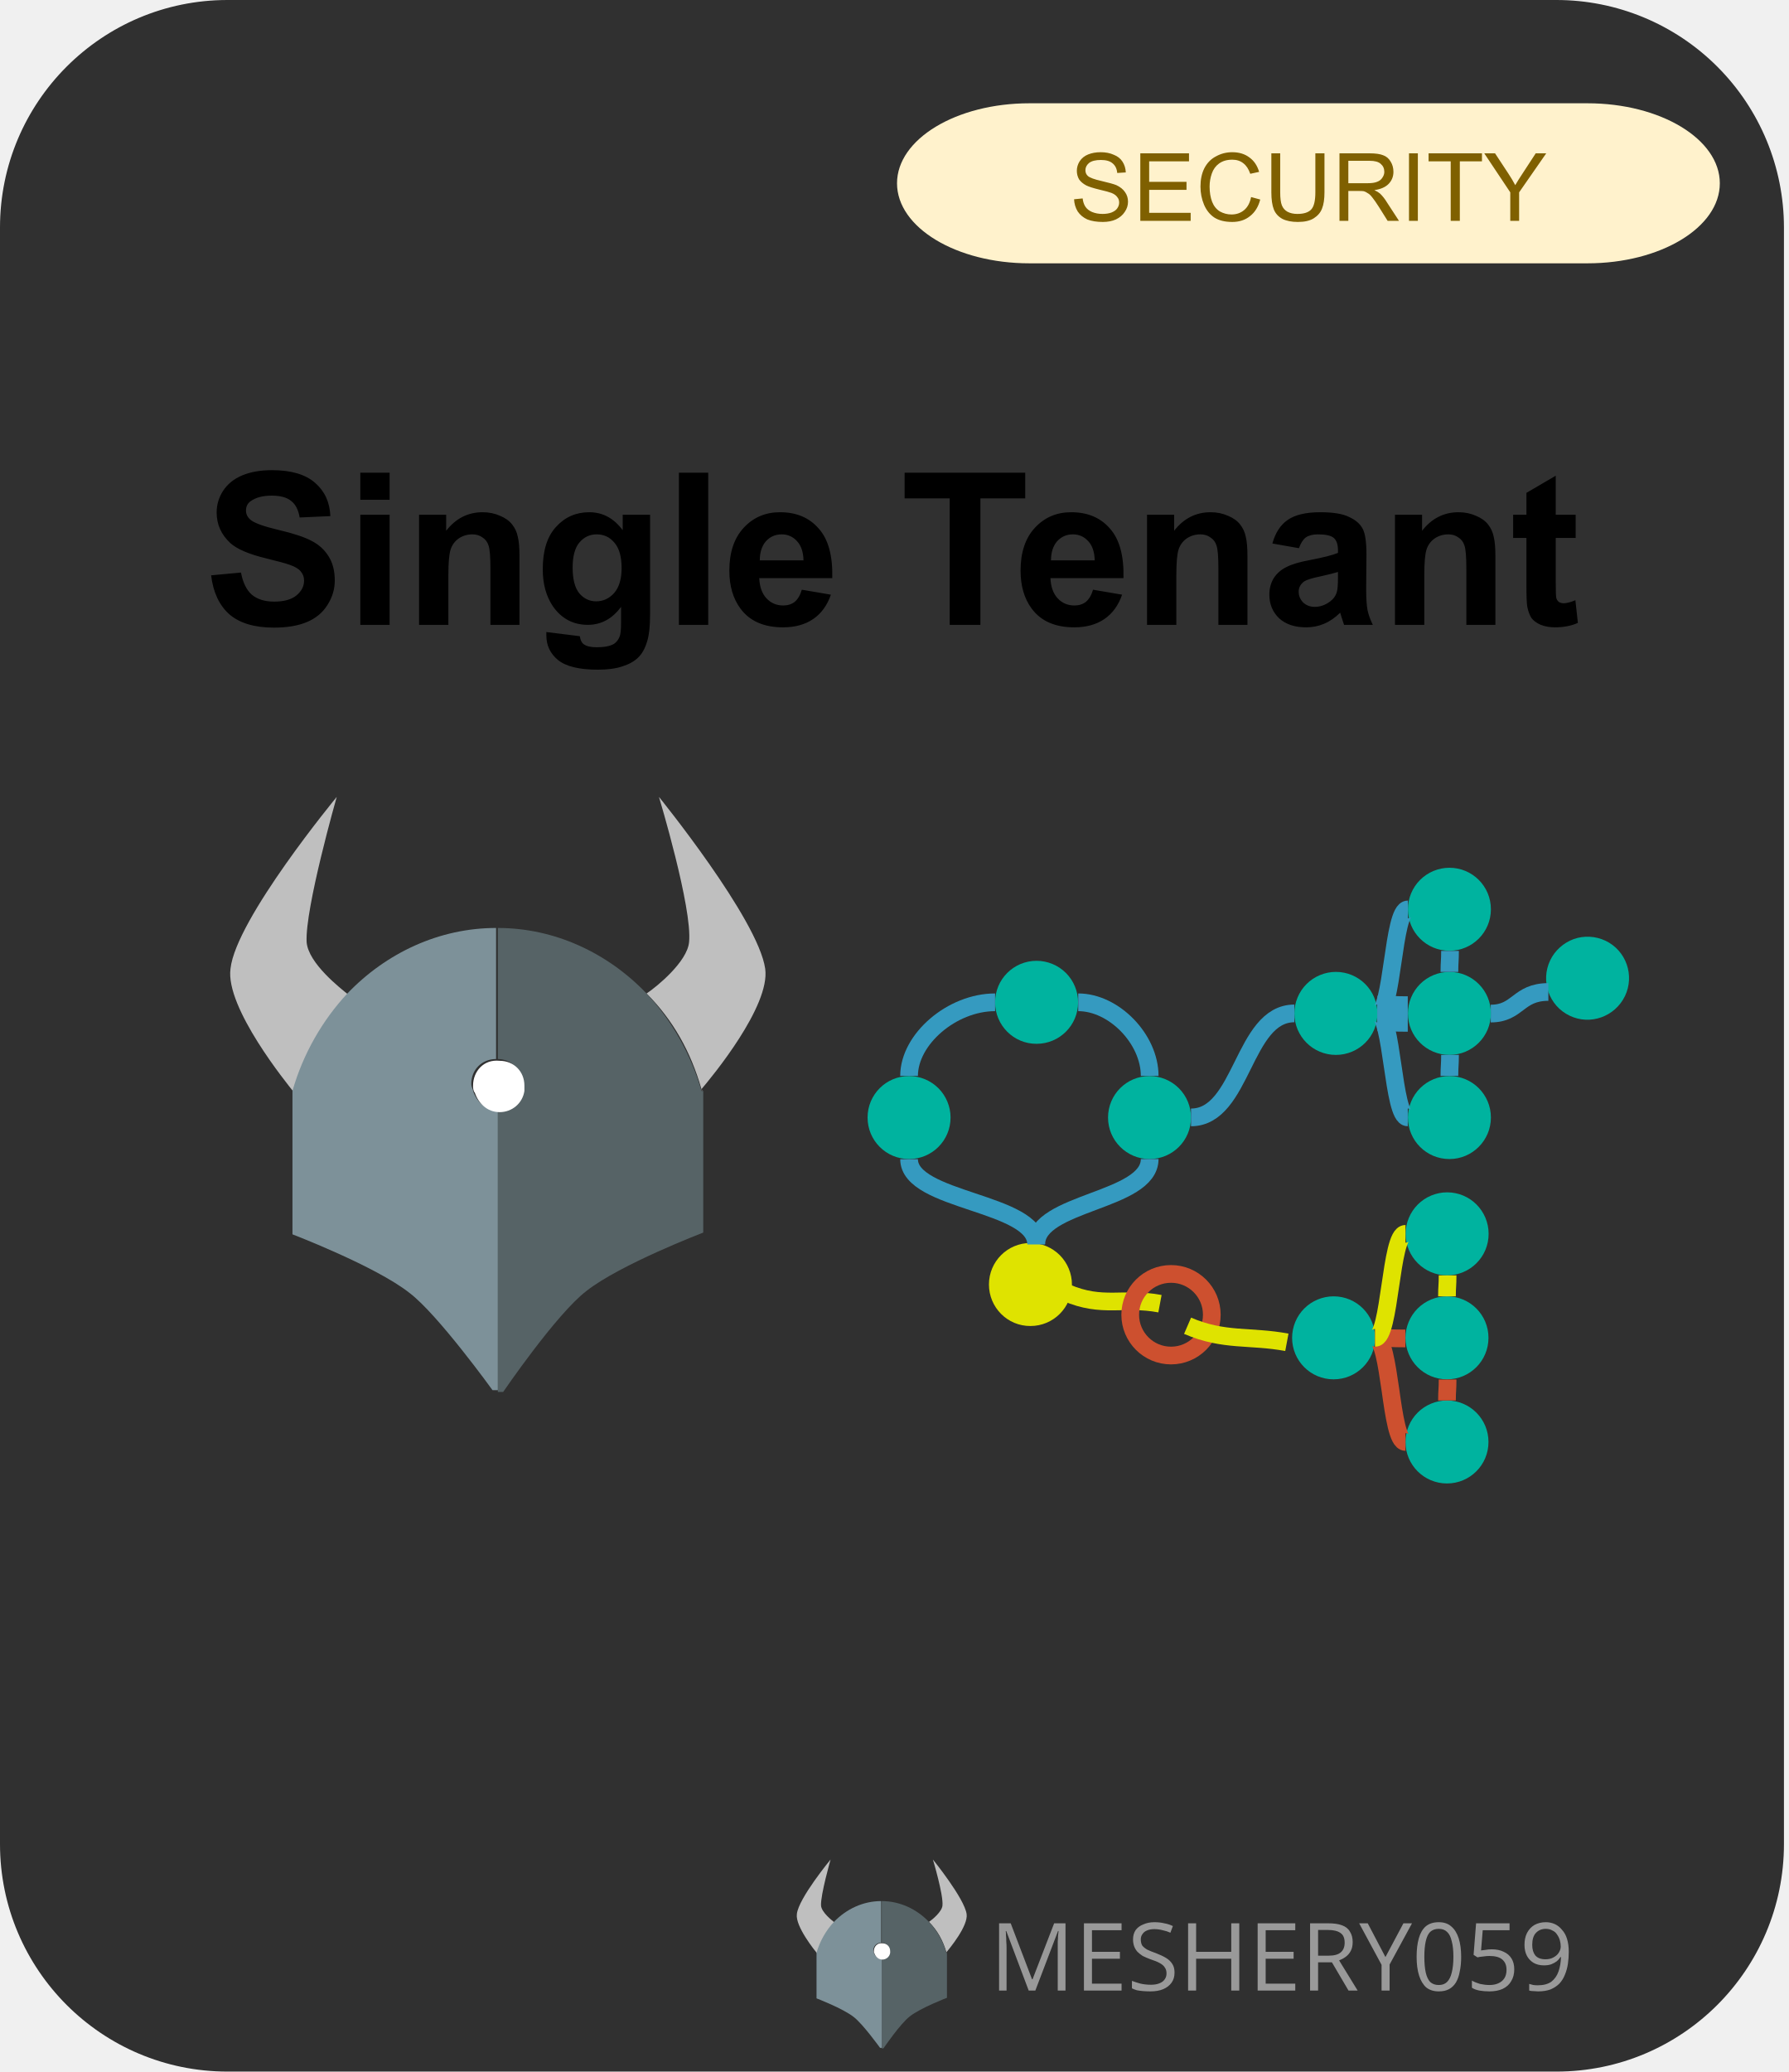
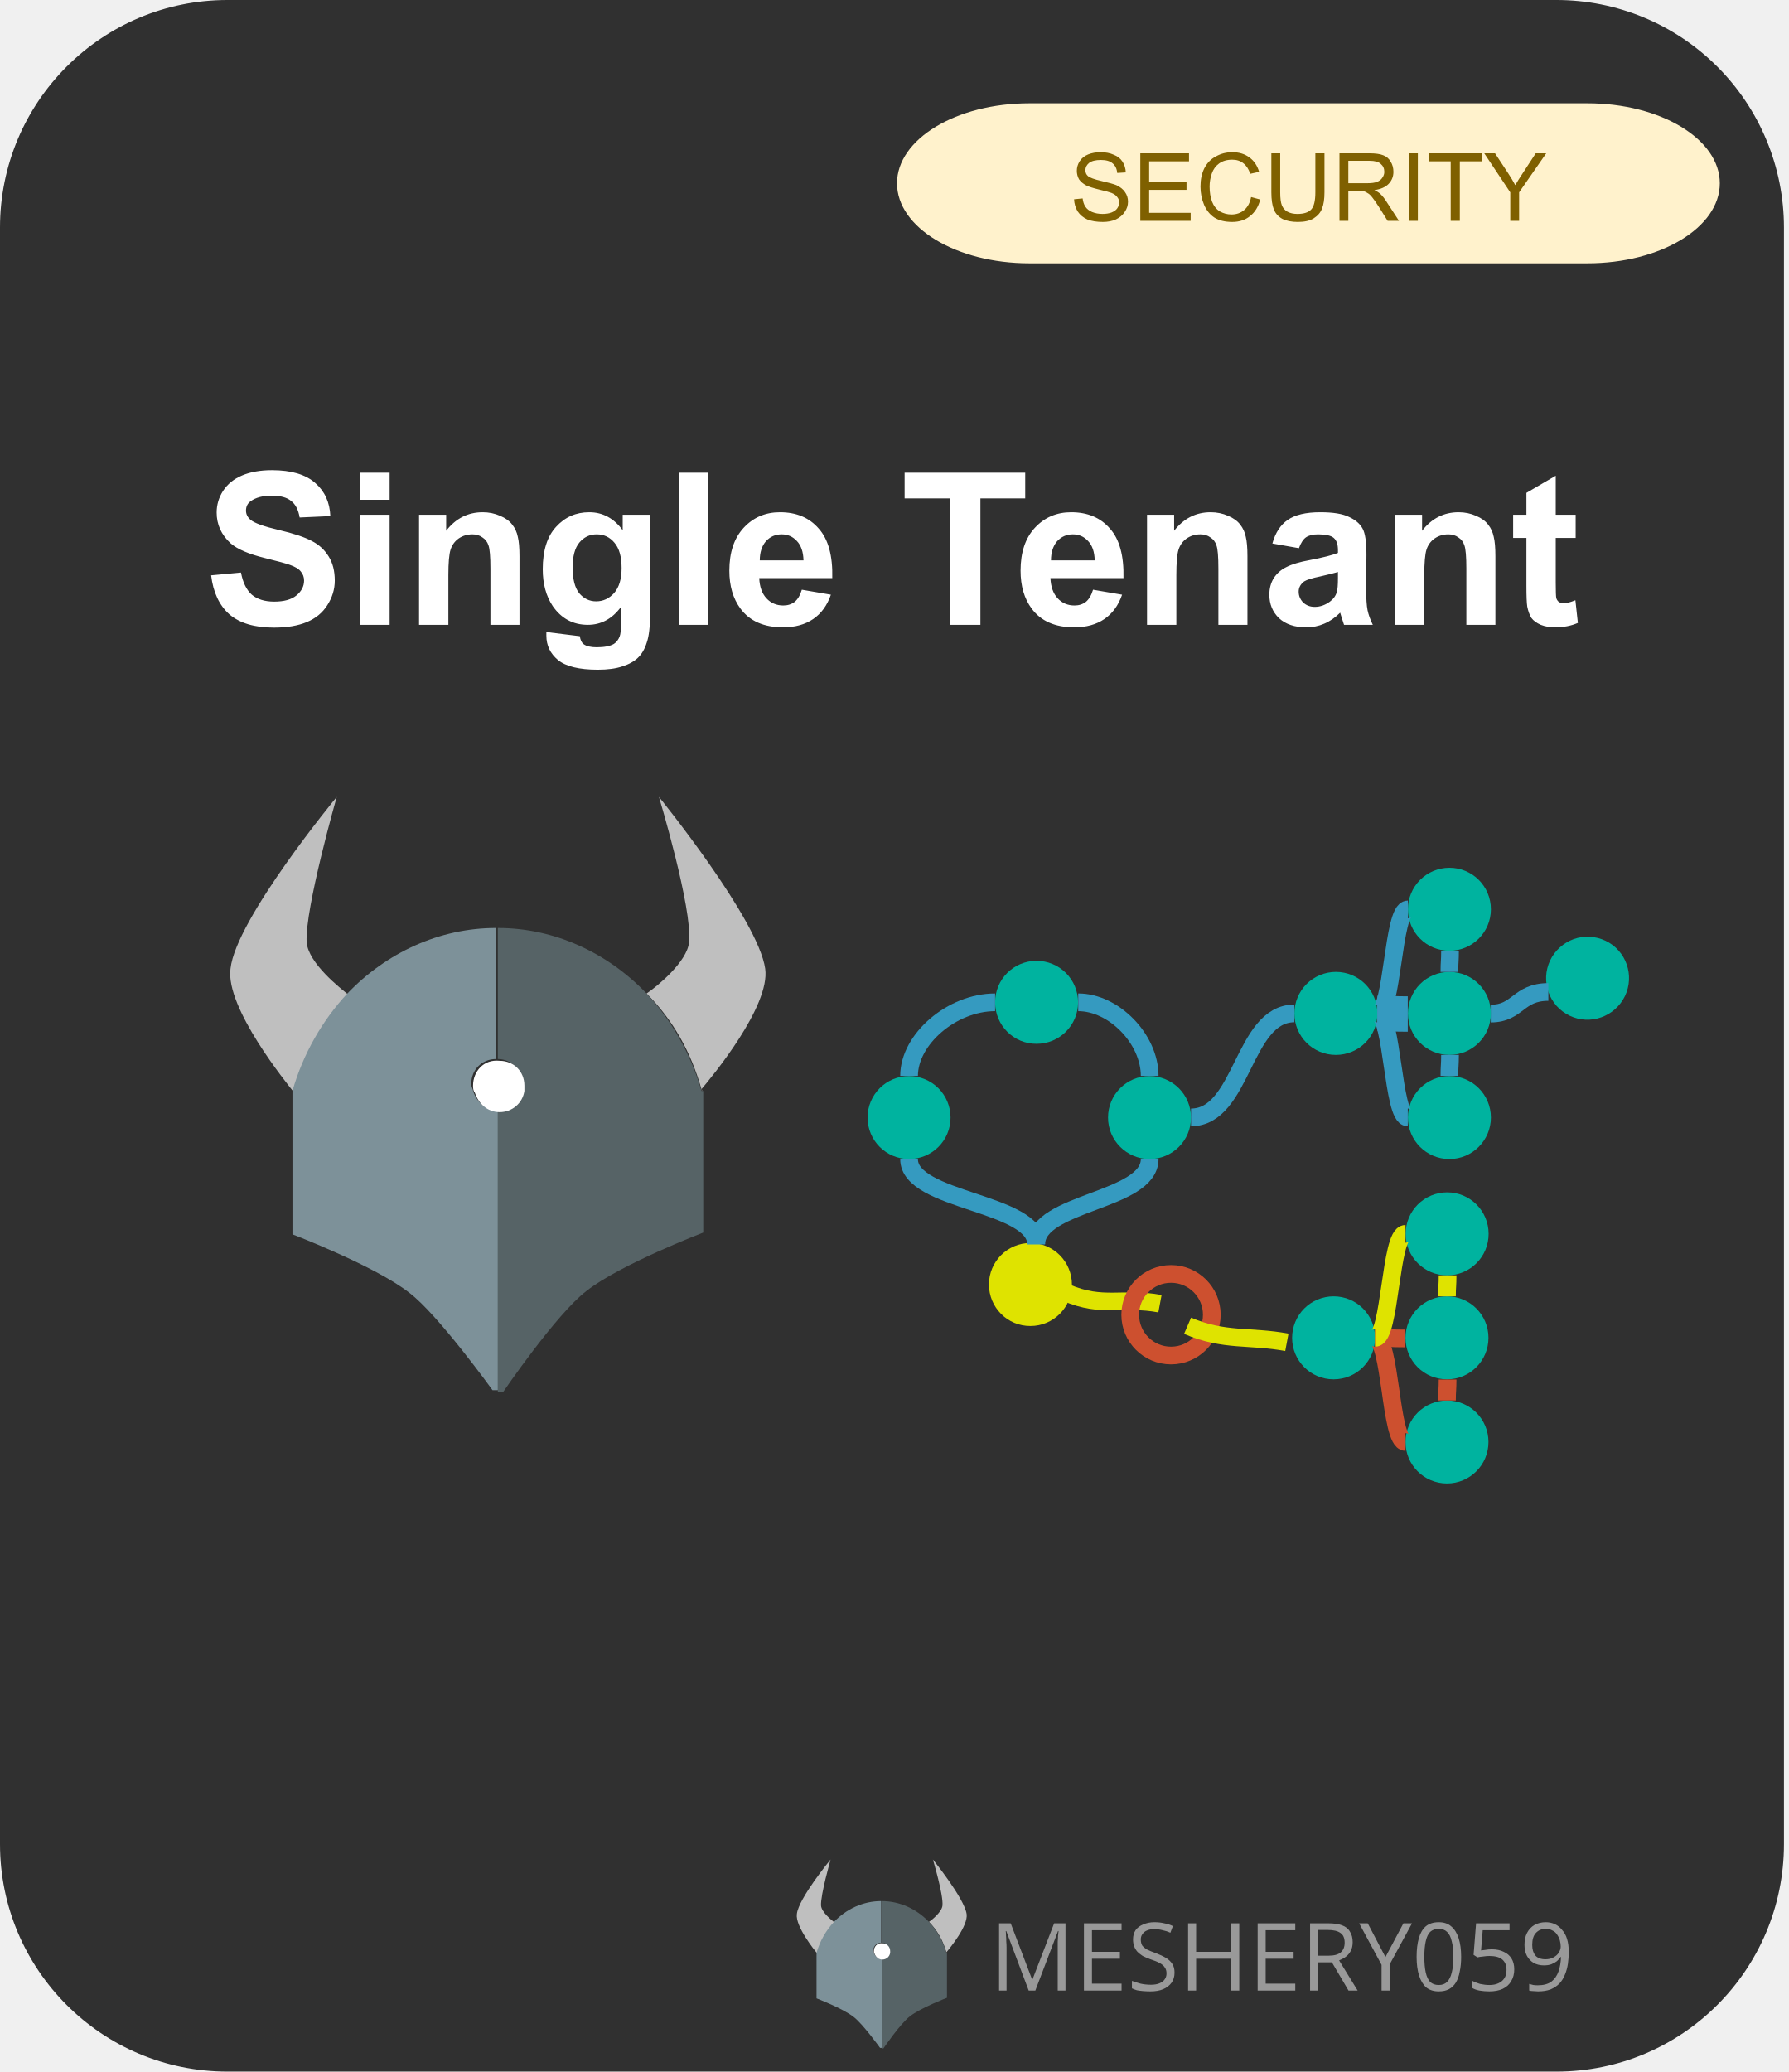
<svg xmlns="http://www.w3.org/2000/svg" width="101" height="117" viewBox="0 0 101 117" fill="none">
  <path fill-rule="evenodd" clip-rule="evenodd" d="M6.10352e-05 12.849C6.10352e-05 5.753 5.753 0 12.85 0H87.907C91.314 0 94.583 1.354 96.992 3.764C99.402 6.173 100.756 9.442 100.756 12.849V104.127C100.756 111.224 95.003 116.976 87.907 116.976H12.85C5.753 116.976 6.10352e-05 111.224 6.10352e-05 104.127V12.849Z" fill="#303030" />
-   <path d="M11.924 32.487L13.611 32.33C13.716 32.893 13.919 33.309 14.221 33.58C14.533 33.841 14.955 33.971 15.486 33.971C16.038 33.971 16.455 33.856 16.736 33.627C17.028 33.388 17.174 33.106 17.174 32.783C17.174 32.586 17.111 32.414 16.986 32.268C16.872 32.122 16.663 31.997 16.361 31.893C16.163 31.82 15.705 31.695 14.986 31.518C14.049 31.289 13.393 31.007 13.018 30.674C12.497 30.195 12.236 29.617 12.236 28.94C12.236 28.502 12.356 28.096 12.596 27.721C12.846 27.336 13.205 27.044 13.674 26.846C14.143 26.648 14.705 26.549 15.361 26.549C16.445 26.549 17.257 26.789 17.799 27.268C18.341 27.737 18.627 28.362 18.658 29.143L16.924 29.221C16.851 28.784 16.689 28.471 16.439 28.284C16.2 28.086 15.835 27.987 15.346 27.987C14.846 27.987 14.45 28.091 14.158 28.299C13.981 28.424 13.893 28.601 13.893 28.83C13.893 29.028 13.976 29.2 14.143 29.346C14.361 29.534 14.893 29.726 15.736 29.924C16.58 30.122 17.205 30.33 17.611 30.549C18.018 30.757 18.335 31.049 18.564 31.424C18.794 31.789 18.908 32.242 18.908 32.783C18.908 33.273 18.768 33.737 18.486 34.174C18.216 34.601 17.83 34.919 17.33 35.127C16.83 35.336 16.21 35.44 15.471 35.44C14.377 35.44 13.539 35.19 12.955 34.69C12.382 34.179 12.039 33.445 11.924 32.487ZM20.35 28.221V26.69H22.006V28.221H20.35ZM20.35 35.283V29.065H22.006V35.283H20.35ZM29.34 35.283H27.699V32.112C27.699 31.434 27.663 30.997 27.59 30.799C27.527 30.601 27.413 30.45 27.246 30.346C27.09 30.231 26.902 30.174 26.684 30.174C26.392 30.174 26.132 30.252 25.902 30.409C25.684 30.565 25.533 30.773 25.449 31.034C25.366 31.294 25.324 31.773 25.324 32.471V35.283H23.668V29.065H25.199V29.971C25.741 29.273 26.428 28.924 27.262 28.924C27.616 28.924 27.944 28.992 28.246 29.127C28.548 29.252 28.777 29.419 28.934 29.627C29.09 29.825 29.194 30.054 29.246 30.315C29.309 30.565 29.34 30.929 29.34 31.409V35.283ZM30.858 35.69L32.748 35.924C32.779 36.143 32.852 36.294 32.967 36.377C33.123 36.492 33.368 36.549 33.701 36.549C34.128 36.549 34.451 36.487 34.67 36.362C34.816 36.268 34.925 36.127 34.998 35.94C35.05 35.804 35.076 35.554 35.076 35.19V34.268C34.576 34.945 33.951 35.283 33.201 35.283C32.368 35.283 31.706 34.929 31.217 34.221C30.842 33.658 30.654 32.966 30.654 32.143C30.654 31.091 30.904 30.294 31.404 29.752C31.904 29.2 32.529 28.924 33.279 28.924C34.04 28.924 34.67 29.263 35.17 29.94V29.065H36.717V34.643C36.717 35.382 36.654 35.929 36.529 36.283C36.415 36.648 36.248 36.934 36.029 37.143C35.811 37.351 35.519 37.513 35.154 37.627C34.79 37.752 34.326 37.815 33.764 37.815C32.712 37.815 31.962 37.632 31.514 37.268C31.076 36.903 30.858 36.445 30.858 35.893C30.858 35.841 30.858 35.773 30.858 35.69ZM32.342 32.049C32.342 32.705 32.467 33.19 32.717 33.502C32.977 33.804 33.295 33.955 33.67 33.955C34.066 33.955 34.404 33.799 34.686 33.487C34.967 33.164 35.108 32.695 35.108 32.08C35.108 31.434 34.972 30.955 34.701 30.643C34.441 30.33 34.108 30.174 33.701 30.174C33.305 30.174 32.977 30.33 32.717 30.643C32.467 30.945 32.342 31.414 32.342 32.049ZM38.344 35.283V26.69H40V35.283H38.344ZM45.287 33.299L46.928 33.58C46.719 34.184 46.386 34.643 45.928 34.955C45.469 35.268 44.902 35.424 44.225 35.424C43.141 35.424 42.339 35.07 41.818 34.362C41.402 33.799 41.193 33.086 41.193 32.221C41.193 31.19 41.464 30.382 42.006 29.799C42.548 29.216 43.23 28.924 44.053 28.924C44.98 28.924 45.709 29.231 46.24 29.846C46.782 30.45 47.037 31.382 47.006 32.643H42.881C42.902 33.132 43.037 33.513 43.287 33.783C43.537 34.054 43.855 34.19 44.24 34.19C44.49 34.19 44.704 34.122 44.881 33.987C45.058 33.841 45.193 33.612 45.287 33.299ZM45.381 31.643C45.37 31.164 45.245 30.799 45.006 30.549C44.777 30.299 44.49 30.174 44.147 30.174C43.792 30.174 43.495 30.304 43.256 30.565C43.027 30.836 42.912 31.195 42.912 31.643H45.381ZM53.639 35.283V28.143H51.092V26.69H57.904V28.143H55.373V35.283H53.639ZM61.734 33.299L63.375 33.58C63.167 34.184 62.833 34.643 62.375 34.955C61.917 35.268 61.349 35.424 60.672 35.424C59.589 35.424 58.786 35.07 58.266 34.362C57.849 33.799 57.641 33.086 57.641 32.221C57.641 31.19 57.911 30.382 58.453 29.799C58.995 29.216 59.677 28.924 60.5 28.924C61.427 28.924 62.156 29.231 62.688 29.846C63.229 30.45 63.484 31.382 63.453 32.643H59.328C59.349 33.132 59.484 33.513 59.734 33.783C59.984 34.054 60.302 34.19 60.688 34.19C60.938 34.19 61.151 34.122 61.328 33.987C61.505 33.841 61.641 33.612 61.734 33.299ZM61.828 31.643C61.818 31.164 61.693 30.799 61.453 30.549C61.224 30.299 60.938 30.174 60.594 30.174C60.24 30.174 59.943 30.304 59.703 30.565C59.474 30.836 59.359 31.195 59.359 31.643H61.828ZM70.455 35.283H68.814V32.112C68.814 31.434 68.778 30.997 68.705 30.799C68.643 30.601 68.528 30.45 68.361 30.346C68.205 30.231 68.018 30.174 67.799 30.174C67.507 30.174 67.247 30.252 67.018 30.409C66.799 30.565 66.648 30.773 66.564 31.034C66.481 31.294 66.439 31.773 66.439 32.471V35.283H64.783V29.065H66.314V29.971C66.856 29.273 67.544 28.924 68.377 28.924C68.731 28.924 69.059 28.992 69.361 29.127C69.663 29.252 69.893 29.419 70.049 29.627C70.205 29.825 70.309 30.054 70.361 30.315C70.424 30.565 70.455 30.929 70.455 31.409V35.283ZM73.363 30.955L71.863 30.69C72.03 30.086 72.317 29.643 72.723 29.362C73.139 29.07 73.754 28.924 74.567 28.924C75.296 28.924 75.837 29.013 76.192 29.19C76.556 29.356 76.811 29.575 76.957 29.846C77.103 30.106 77.176 30.596 77.176 31.315L77.16 33.237C77.16 33.789 77.186 34.195 77.238 34.455C77.29 34.705 77.389 34.981 77.535 35.283H75.91C75.869 35.169 75.817 35.007 75.754 34.799C75.723 34.695 75.702 34.627 75.692 34.596C75.41 34.877 75.108 35.086 74.785 35.221C74.473 35.356 74.134 35.424 73.77 35.424C73.124 35.424 72.613 35.252 72.238 34.908C71.874 34.554 71.692 34.112 71.692 33.58C71.692 33.226 71.775 32.914 71.942 32.643C72.119 32.372 72.358 32.164 72.66 32.018C72.962 31.862 73.4 31.731 73.973 31.627C74.733 31.481 75.264 31.346 75.567 31.221V31.065C75.567 30.742 75.488 30.513 75.332 30.377C75.176 30.242 74.879 30.174 74.442 30.174C74.15 30.174 73.921 30.231 73.754 30.346C73.598 30.461 73.468 30.664 73.363 30.955ZM75.567 32.299C75.358 32.362 75.025 32.445 74.567 32.549C74.108 32.643 73.806 32.737 73.66 32.83C73.452 32.987 73.348 33.179 73.348 33.408C73.348 33.638 73.431 33.841 73.598 34.018C73.775 34.184 73.994 34.268 74.254 34.268C74.556 34.268 74.843 34.169 75.113 33.971C75.311 33.825 75.442 33.643 75.504 33.424C75.546 33.289 75.567 33.023 75.567 32.627V32.299ZM84.459 35.283H82.818V32.112C82.818 31.434 82.782 30.997 82.709 30.799C82.647 30.601 82.532 30.45 82.365 30.346C82.209 30.231 82.022 30.174 81.803 30.174C81.511 30.174 81.251 30.252 81.022 30.409C80.803 30.565 80.652 30.773 80.568 31.034C80.485 31.294 80.443 31.773 80.443 32.471V35.283H78.787V29.065H80.318V29.971C80.86 29.273 81.548 28.924 82.381 28.924C82.735 28.924 83.063 28.992 83.365 29.127C83.667 29.252 83.897 29.419 84.053 29.627C84.209 29.825 84.313 30.054 84.365 30.315C84.428 30.565 84.459 30.929 84.459 31.409V35.283ZM88.992 29.065V30.377H87.867V32.877C87.867 33.388 87.878 33.684 87.898 33.768C87.919 33.851 87.966 33.924 88.039 33.987C88.123 34.039 88.216 34.065 88.32 34.065C88.477 34.065 88.695 34.007 88.977 33.893L89.117 35.174C88.742 35.341 88.31 35.424 87.82 35.424C87.529 35.424 87.263 35.377 87.023 35.283C86.784 35.179 86.607 35.049 86.492 34.893C86.388 34.726 86.31 34.513 86.258 34.252C86.227 34.054 86.211 33.664 86.211 33.08V30.377H85.461V29.065H86.211V27.83L87.867 26.862V29.065H88.992Z" fill="black" />
+   <path d="M11.924 32.487L13.611 32.33C13.716 32.893 13.919 33.309 14.221 33.58C14.533 33.841 14.955 33.971 15.486 33.971C16.038 33.971 16.455 33.856 16.736 33.627C17.028 33.388 17.174 33.106 17.174 32.783C17.174 32.586 17.111 32.414 16.986 32.268C16.872 32.122 16.663 31.997 16.361 31.893C16.163 31.82 15.705 31.695 14.986 31.518C14.049 31.289 13.393 31.007 13.018 30.674C12.497 30.195 12.236 29.617 12.236 28.94C12.236 28.502 12.356 28.096 12.596 27.721C12.846 27.336 13.205 27.044 13.674 26.846C14.143 26.648 14.705 26.549 15.361 26.549C16.445 26.549 17.257 26.789 17.799 27.268C18.341 27.737 18.627 28.362 18.658 29.143L16.924 29.221C16.851 28.784 16.689 28.471 16.439 28.284C16.2 28.086 15.835 27.987 15.346 27.987C14.846 27.987 14.45 28.091 14.158 28.299C13.981 28.424 13.893 28.601 13.893 28.83C13.893 29.028 13.976 29.2 14.143 29.346C14.361 29.534 14.893 29.726 15.736 29.924C16.58 30.122 17.205 30.33 17.611 30.549C18.018 30.757 18.335 31.049 18.564 31.424C18.794 31.789 18.908 32.242 18.908 32.783C18.908 33.273 18.768 33.737 18.486 34.174C18.216 34.601 17.83 34.919 17.33 35.127C16.83 35.336 16.21 35.44 15.471 35.44C14.377 35.44 13.539 35.19 12.955 34.69C12.382 34.179 12.039 33.445 11.924 32.487ZM20.35 28.221V26.69H22.006V28.221H20.35ZM20.35 35.283V29.065H22.006V35.283H20.35ZM29.34 35.283H27.699V32.112C27.699 31.434 27.663 30.997 27.59 30.799C27.527 30.601 27.413 30.45 27.246 30.346C27.09 30.231 26.902 30.174 26.684 30.174C26.392 30.174 26.132 30.252 25.902 30.409C25.684 30.565 25.533 30.773 25.449 31.034C25.366 31.294 25.324 31.773 25.324 32.471V35.283H23.668V29.065H25.199V29.971C25.741 29.273 26.428 28.924 27.262 28.924C27.616 28.924 27.944 28.992 28.246 29.127C28.548 29.252 28.777 29.419 28.934 29.627C29.09 29.825 29.194 30.054 29.246 30.315C29.309 30.565 29.34 30.929 29.34 31.409V35.283ZM30.858 35.69L32.748 35.924C32.779 36.143 32.852 36.294 32.967 36.377C33.123 36.492 33.368 36.549 33.701 36.549C34.128 36.549 34.451 36.487 34.67 36.362C34.816 36.268 34.925 36.127 34.998 35.94C35.05 35.804 35.076 35.554 35.076 35.19V34.268C34.576 34.945 33.951 35.283 33.201 35.283C32.368 35.283 31.706 34.929 31.217 34.221C30.842 33.658 30.654 32.966 30.654 32.143C30.654 31.091 30.904 30.294 31.404 29.752C31.904 29.2 32.529 28.924 33.279 28.924C34.04 28.924 34.67 29.263 35.17 29.94V29.065H36.717V34.643C36.717 35.382 36.654 35.929 36.529 36.283C36.415 36.648 36.248 36.934 36.029 37.143C35.811 37.351 35.519 37.513 35.154 37.627C34.79 37.752 34.326 37.815 33.764 37.815C32.712 37.815 31.962 37.632 31.514 37.268C31.076 36.903 30.858 36.445 30.858 35.893C30.858 35.841 30.858 35.773 30.858 35.69ZM32.342 32.049C32.342 32.705 32.467 33.19 32.717 33.502C32.977 33.804 33.295 33.955 33.67 33.955C34.066 33.955 34.404 33.799 34.686 33.487C34.967 33.164 35.108 32.695 35.108 32.08C35.108 31.434 34.972 30.955 34.701 30.643C34.441 30.33 34.108 30.174 33.701 30.174C33.305 30.174 32.977 30.33 32.717 30.643C32.467 30.945 32.342 31.414 32.342 32.049ZM38.344 35.283V26.69H40V35.283H38.344ZM45.287 33.299L46.928 33.58C46.719 34.184 46.386 34.643 45.928 34.955C45.469 35.268 44.902 35.424 44.225 35.424C43.141 35.424 42.339 35.07 41.818 34.362C41.402 33.799 41.193 33.086 41.193 32.221C41.193 31.19 41.464 30.382 42.006 29.799C42.548 29.216 43.23 28.924 44.053 28.924C44.98 28.924 45.709 29.231 46.24 29.846C46.782 30.45 47.037 31.382 47.006 32.643H42.881C42.902 33.132 43.037 33.513 43.287 33.783C43.537 34.054 43.855 34.19 44.24 34.19C44.49 34.19 44.704 34.122 44.881 33.987C45.058 33.841 45.193 33.612 45.287 33.299ZM45.381 31.643C45.37 31.164 45.245 30.799 45.006 30.549C44.777 30.299 44.49 30.174 44.147 30.174C43.792 30.174 43.495 30.304 43.256 30.565C43.027 30.836 42.912 31.195 42.912 31.643H45.381ZM53.639 35.283V28.143H51.092V26.69H57.904V28.143H55.373V35.283H53.639ZM61.734 33.299L63.375 33.58C63.167 34.184 62.833 34.643 62.375 34.955C61.917 35.268 61.349 35.424 60.672 35.424C59.589 35.424 58.786 35.07 58.266 34.362C57.849 33.799 57.641 33.086 57.641 32.221C57.641 31.19 57.911 30.382 58.453 29.799C58.995 29.216 59.677 28.924 60.5 28.924C61.427 28.924 62.156 29.231 62.688 29.846C63.229 30.45 63.484 31.382 63.453 32.643H59.328C59.349 33.132 59.484 33.513 59.734 33.783C59.984 34.054 60.302 34.19 60.688 34.19C60.938 34.19 61.151 34.122 61.328 33.987C61.505 33.841 61.641 33.612 61.734 33.299ZM61.828 31.643C61.818 31.164 61.693 30.799 61.453 30.549C61.224 30.299 60.938 30.174 60.594 30.174C60.24 30.174 59.943 30.304 59.703 30.565C59.474 30.836 59.359 31.195 59.359 31.643H61.828ZM70.455 35.283H68.814V32.112C68.814 31.434 68.778 30.997 68.705 30.799C68.643 30.601 68.528 30.45 68.361 30.346C68.205 30.231 68.018 30.174 67.799 30.174C67.507 30.174 67.247 30.252 67.018 30.409C66.799 30.565 66.648 30.773 66.564 31.034C66.481 31.294 66.439 31.773 66.439 32.471V35.283H64.783V29.065H66.314V29.971C66.856 29.273 67.544 28.924 68.377 28.924C68.731 28.924 69.059 28.992 69.361 29.127C69.663 29.252 69.893 29.419 70.049 29.627C70.205 29.825 70.309 30.054 70.361 30.315C70.424 30.565 70.455 30.929 70.455 31.409V35.283ZM73.363 30.955L71.863 30.69C72.03 30.086 72.317 29.643 72.723 29.362C73.139 29.07 73.754 28.924 74.567 28.924C75.296 28.924 75.837 29.013 76.192 29.19C76.556 29.356 76.811 29.575 76.957 29.846C77.103 30.106 77.176 30.596 77.176 31.315L77.16 33.237C77.16 33.789 77.186 34.195 77.238 34.455C77.29 34.705 77.389 34.981 77.535 35.283H75.91C75.869 35.169 75.817 35.007 75.754 34.799C75.723 34.695 75.702 34.627 75.692 34.596C75.41 34.877 75.108 35.086 74.785 35.221C74.473 35.356 74.134 35.424 73.77 35.424C73.124 35.424 72.613 35.252 72.238 34.908C71.874 34.554 71.692 34.112 71.692 33.58C71.692 33.226 71.775 32.914 71.942 32.643C72.119 32.372 72.358 32.164 72.66 32.018C72.962 31.862 73.4 31.731 73.973 31.627C74.733 31.481 75.264 31.346 75.567 31.221V31.065C75.567 30.742 75.488 30.513 75.332 30.377C75.176 30.242 74.879 30.174 74.442 30.174C74.15 30.174 73.921 30.231 73.754 30.346C73.598 30.461 73.468 30.664 73.363 30.955ZM75.567 32.299C75.358 32.362 75.025 32.445 74.567 32.549C74.108 32.643 73.806 32.737 73.66 32.83C73.452 32.987 73.348 33.179 73.348 33.408C73.348 33.638 73.431 33.841 73.598 34.018C73.775 34.184 73.994 34.268 74.254 34.268C74.556 34.268 74.843 34.169 75.113 33.971C75.311 33.825 75.442 33.643 75.504 33.424C75.546 33.289 75.567 33.023 75.567 32.627V32.299ZM84.459 35.283H82.818V32.112C82.818 31.434 82.782 30.997 82.709 30.799C82.647 30.601 82.532 30.45 82.365 30.346C82.209 30.231 82.022 30.174 81.803 30.174C81.511 30.174 81.251 30.252 81.022 30.409C80.803 30.565 80.652 30.773 80.568 31.034C80.485 31.294 80.443 31.773 80.443 32.471V35.283H78.787V29.065H80.318V29.971C80.86 29.273 81.548 28.924 82.381 28.924C82.735 28.924 83.063 28.992 83.365 29.127C83.667 29.252 83.897 29.419 84.053 29.627C84.209 29.825 84.313 30.054 84.365 30.315C84.428 30.565 84.459 30.929 84.459 31.409V35.283ZM88.992 29.065V30.377H87.867V32.877C87.867 33.388 87.878 33.684 87.898 33.768C87.919 33.851 87.966 33.924 88.039 33.987C88.123 34.039 88.216 34.065 88.32 34.065C88.477 34.065 88.695 34.007 88.977 33.893L89.117 35.174C88.742 35.341 88.31 35.424 87.82 35.424C87.529 35.424 87.263 35.377 87.023 35.283C86.784 35.179 86.607 35.049 86.492 34.893C86.388 34.726 86.31 34.513 86.258 34.252C86.227 34.054 86.211 33.664 86.211 33.08V30.377H85.461V29.065H86.211V27.83L87.867 26.862V29.065H88.992Z" fill="white" />
  <path d="M58.1 112.401L56.834 109.041H56.803C56.813 109.104 56.819 109.187 56.819 109.291C56.829 109.395 56.834 109.51 56.834 109.635C56.845 109.75 56.85 109.869 56.85 109.994V112.401H56.428V108.604H57.084L58.287 111.76H58.319L59.537 108.604H60.178V112.401H59.74V109.963C59.74 109.849 59.74 109.739 59.74 109.635C59.751 109.52 59.756 109.411 59.756 109.307C59.767 109.203 59.777 109.114 59.787 109.041H59.756L58.475 112.401H58.1ZM63.345 112.401H61.22V108.604H63.345V108.994H61.673V110.213H63.252V110.604H61.673V112.01H63.345V112.401ZM66.337 111.385C66.337 111.614 66.28 111.807 66.165 111.963C66.051 112.119 65.894 112.239 65.697 112.323C65.499 112.406 65.259 112.448 64.978 112.448C64.842 112.448 64.707 112.442 64.572 112.432C64.447 112.421 64.327 112.406 64.212 112.385C64.108 112.354 64.014 112.317 63.931 112.276V111.854C64.066 111.906 64.228 111.958 64.415 112.01C64.603 112.052 64.801 112.073 65.009 112.073C65.197 112.073 65.353 112.046 65.478 111.994C65.613 111.942 65.712 111.869 65.775 111.776C65.847 111.682 65.884 111.567 65.884 111.432C65.884 111.296 65.853 111.187 65.79 111.104C65.738 111.01 65.644 110.927 65.509 110.854C65.384 110.781 65.207 110.708 64.978 110.635C64.811 110.573 64.665 110.51 64.54 110.448C64.426 110.375 64.327 110.296 64.243 110.213C64.16 110.119 64.097 110.015 64.056 109.901C64.014 109.786 63.993 109.656 63.993 109.51C63.993 109.312 64.04 109.14 64.134 108.994C64.238 108.849 64.384 108.739 64.572 108.666C64.759 108.583 64.967 108.541 65.197 108.541C65.405 108.541 65.592 108.562 65.759 108.604C65.936 108.635 66.097 108.687 66.243 108.76L66.103 109.135C65.967 109.073 65.822 109.026 65.665 108.994C65.509 108.953 65.353 108.932 65.197 108.932C65.03 108.932 64.889 108.958 64.775 109.01C64.67 109.052 64.587 109.119 64.525 109.213C64.462 109.296 64.431 109.395 64.431 109.51C64.431 109.645 64.457 109.76 64.509 109.854C64.572 109.937 64.665 110.015 64.79 110.088C64.915 110.151 65.082 110.218 65.29 110.291C65.509 110.375 65.697 110.463 65.853 110.557C66.009 110.651 66.129 110.765 66.212 110.901C66.295 111.026 66.337 111.187 66.337 111.385ZM69.993 112.401H69.54V110.604H67.556V112.401H67.103V108.604H67.556V110.213H69.54V108.604H69.993V112.401ZM73.156 112.401H71.031V108.604H73.156V108.994H71.484V110.213H73.062V110.604H71.484V112.01H73.156V112.401ZM75.023 108.604C75.335 108.604 75.591 108.64 75.788 108.713C75.997 108.786 76.148 108.906 76.242 109.073C76.346 109.229 76.398 109.427 76.398 109.666C76.398 109.864 76.361 110.031 76.288 110.166C76.216 110.302 76.122 110.411 76.007 110.494C75.893 110.578 75.768 110.645 75.632 110.698L76.679 112.401H76.163L75.226 110.807H74.445V112.401H73.992V108.604H75.023ZM74.992 108.979H74.445V110.432H75.038C75.351 110.432 75.58 110.369 75.726 110.244C75.872 110.119 75.945 109.937 75.945 109.698C75.945 109.437 75.867 109.255 75.71 109.151C75.554 109.036 75.314 108.979 74.992 108.979ZM78.249 110.51L79.264 108.604H79.749L78.483 110.932V112.401H78.03V110.948L76.764 108.604H77.249L78.249 110.51ZM82.525 110.494C82.525 110.807 82.499 111.083 82.446 111.323C82.405 111.562 82.332 111.77 82.228 111.948C82.124 112.114 81.993 112.239 81.837 112.323C81.681 112.406 81.488 112.448 81.259 112.448C80.978 112.448 80.743 112.375 80.556 112.229C80.379 112.073 80.243 111.849 80.15 111.557C80.056 111.265 80.009 110.911 80.009 110.494C80.009 110.088 80.051 109.739 80.134 109.448C80.217 109.156 80.347 108.932 80.525 108.776C80.712 108.619 80.957 108.541 81.259 108.541C81.551 108.541 81.785 108.619 81.962 108.776C82.15 108.932 82.29 109.156 82.384 109.448C82.478 109.739 82.525 110.088 82.525 110.494ZM80.446 110.494C80.446 110.849 80.472 111.145 80.525 111.385C80.577 111.614 80.66 111.791 80.775 111.916C80.9 112.031 81.061 112.088 81.259 112.088C81.457 112.088 81.613 112.031 81.728 111.916C81.853 111.791 81.941 111.614 81.993 111.385C82.056 111.145 82.087 110.849 82.087 110.494C82.087 110.14 82.056 109.849 81.993 109.619C81.941 109.38 81.853 109.203 81.728 109.088C81.613 108.974 81.457 108.916 81.259 108.916C81.061 108.916 80.9 108.974 80.775 109.088C80.66 109.203 80.577 109.38 80.525 109.619C80.472 109.849 80.446 110.14 80.446 110.494ZM84.258 110.073C84.519 110.073 84.743 110.119 84.93 110.213C85.118 110.296 85.264 110.421 85.368 110.588C85.472 110.755 85.524 110.958 85.524 111.198C85.524 111.458 85.467 111.682 85.352 111.869C85.248 112.057 85.087 112.203 84.868 112.307C84.66 112.401 84.41 112.448 84.118 112.448C83.92 112.448 83.733 112.432 83.555 112.401C83.389 112.369 83.248 112.317 83.133 112.244V111.838C83.258 111.911 83.41 111.974 83.587 112.026C83.774 112.067 83.951 112.088 84.118 112.088C84.316 112.088 84.483 112.057 84.618 111.994C84.764 111.932 84.878 111.838 84.962 111.713C85.045 111.588 85.087 111.427 85.087 111.229C85.087 110.979 85.008 110.786 84.852 110.651C84.696 110.515 84.451 110.448 84.118 110.448C84.014 110.448 83.894 110.458 83.758 110.479C83.633 110.489 83.529 110.505 83.446 110.526L83.227 110.385L83.368 108.604H85.258V108.994H83.743L83.649 110.135C83.712 110.125 83.795 110.114 83.899 110.104C84.003 110.083 84.123 110.073 84.258 110.073ZM88.602 110.213C88.602 110.442 88.586 110.666 88.555 110.885C88.524 111.104 88.466 111.312 88.383 111.51C88.31 111.698 88.206 111.864 88.071 112.01C87.935 112.145 87.769 112.255 87.571 112.338C87.373 112.411 87.138 112.448 86.868 112.448C86.795 112.448 86.706 112.442 86.602 112.432C86.508 112.432 86.43 112.421 86.368 112.401V112.026C86.441 112.046 86.519 112.067 86.602 112.088C86.685 112.099 86.769 112.104 86.852 112.104C87.175 112.104 87.43 112.036 87.618 111.901C87.805 111.755 87.941 111.562 88.024 111.323C88.107 111.083 88.154 110.812 88.164 110.51H88.133C88.081 110.593 88.013 110.671 87.93 110.744C87.847 110.807 87.743 110.864 87.618 110.916C87.503 110.958 87.362 110.979 87.196 110.979C86.977 110.979 86.784 110.932 86.618 110.838C86.461 110.744 86.336 110.614 86.243 110.448C86.149 110.27 86.102 110.062 86.102 109.823C86.102 109.562 86.149 109.338 86.243 109.151C86.347 108.953 86.487 108.802 86.664 108.698C86.852 108.593 87.066 108.541 87.305 108.541C87.493 108.541 87.664 108.578 87.821 108.651C87.977 108.724 88.112 108.833 88.227 108.979C88.352 109.114 88.446 109.286 88.508 109.494C88.571 109.703 88.602 109.942 88.602 110.213ZM87.305 108.916C87.076 108.916 86.888 108.994 86.743 109.151C86.607 109.296 86.539 109.52 86.539 109.823C86.539 110.073 86.597 110.27 86.711 110.416C86.836 110.562 87.029 110.635 87.289 110.635C87.466 110.635 87.618 110.599 87.743 110.526C87.878 110.453 87.977 110.364 88.039 110.26C88.112 110.145 88.149 110.031 88.149 109.916C88.149 109.802 88.133 109.687 88.102 109.573C88.071 109.458 88.019 109.349 87.946 109.244C87.883 109.14 87.795 109.062 87.68 109.01C87.576 108.948 87.451 108.916 87.305 108.916Z" fill="#999999" />
  <path fill-rule="evenodd" clip-rule="evenodd" d="M58.139 5.832H89.657C93.786 5.832 97.134 7.855 97.134 10.35C97.134 12.846 93.786 14.869 89.657 14.869H58.139C54.01 14.869 50.663 12.846 50.663 10.35C50.663 7.855 54.01 5.832 58.139 5.832Z" fill="#FFF2CC" />
  <path d="M60.663 11.252L61.147 11.205C61.168 11.392 61.22 11.548 61.303 11.673C61.386 11.798 61.511 11.897 61.678 11.97C61.855 12.043 62.053 12.08 62.272 12.08C62.459 12.08 62.626 12.054 62.772 12.002C62.928 11.939 63.038 11.861 63.1 11.767C63.173 11.663 63.209 11.554 63.209 11.439C63.209 11.314 63.173 11.21 63.1 11.127C63.038 11.033 62.928 10.955 62.772 10.892C62.668 10.851 62.439 10.788 62.084 10.705C61.741 10.621 61.496 10.543 61.35 10.47C61.173 10.377 61.038 10.262 60.944 10.127C60.861 9.981 60.819 9.819 60.819 9.642C60.819 9.455 60.871 9.278 60.975 9.111C61.09 8.934 61.251 8.804 61.459 8.72C61.668 8.637 61.902 8.595 62.163 8.595C62.444 8.595 62.689 8.642 62.897 8.736C63.116 8.819 63.282 8.949 63.397 9.127C63.511 9.304 63.574 9.507 63.584 9.736L63.1 9.767C63.079 9.528 62.991 9.345 62.834 9.22C62.689 9.095 62.47 9.033 62.178 9.033C61.876 9.033 61.652 9.09 61.506 9.205C61.371 9.319 61.303 9.455 61.303 9.611C61.303 9.746 61.35 9.856 61.444 9.939C61.548 10.033 61.803 10.127 62.209 10.22C62.616 10.314 62.897 10.392 63.053 10.455C63.272 10.559 63.433 10.689 63.538 10.845C63.652 11.002 63.709 11.184 63.709 11.392C63.709 11.601 63.647 11.793 63.522 11.97C63.407 12.147 63.241 12.288 63.022 12.392C62.814 12.486 62.569 12.533 62.288 12.533C61.944 12.533 61.652 12.486 61.413 12.392C61.183 12.288 61.001 12.137 60.866 11.939C60.741 11.731 60.673 11.502 60.663 11.252ZM64.404 12.47V8.658H67.154V9.111H64.904V10.267H67.013V10.72H64.904V12.017H67.248V12.47H64.404ZM70.661 11.127L71.177 11.267C71.072 11.673 70.88 11.986 70.598 12.205C70.328 12.423 69.994 12.533 69.598 12.533C69.182 12.533 68.843 12.449 68.583 12.283C68.333 12.116 68.14 11.877 68.005 11.564C67.869 11.241 67.802 10.897 67.802 10.533C67.802 10.137 67.874 9.793 68.02 9.502C68.177 9.199 68.395 8.975 68.677 8.83C68.958 8.673 69.265 8.595 69.598 8.595C69.984 8.595 70.307 8.694 70.567 8.892C70.828 9.08 71.01 9.35 71.114 9.705L70.614 9.814C70.52 9.543 70.39 9.345 70.223 9.22C70.057 9.085 69.848 9.017 69.598 9.017C69.296 9.017 69.046 9.09 68.848 9.236C68.661 9.371 68.525 9.559 68.442 9.798C68.359 10.038 68.317 10.283 68.317 10.533C68.317 10.856 68.364 11.142 68.458 11.392C68.552 11.632 68.697 11.814 68.895 11.939C69.103 12.054 69.322 12.111 69.552 12.111C69.833 12.111 70.072 12.028 70.27 11.861C70.468 11.694 70.598 11.449 70.661 11.127ZM74.29 8.658H74.805V10.861C74.805 11.246 74.759 11.554 74.665 11.783C74.582 12.002 74.425 12.184 74.196 12.33C73.977 12.465 73.68 12.533 73.305 12.533C72.951 12.533 72.66 12.476 72.43 12.361C72.201 12.236 72.04 12.059 71.946 11.83C71.852 11.59 71.805 11.267 71.805 10.861V8.658H72.305V10.861C72.305 11.194 72.337 11.439 72.399 11.595C72.462 11.752 72.566 11.871 72.712 11.955C72.868 12.038 73.055 12.08 73.274 12.08C73.639 12.08 73.899 11.996 74.055 11.83C74.212 11.663 74.29 11.34 74.29 10.861V8.658ZM75.653 12.47V8.658H77.341C77.685 8.658 77.945 8.694 78.122 8.767C78.299 8.83 78.44 8.949 78.544 9.127C78.648 9.293 78.7 9.486 78.7 9.705C78.7 9.965 78.612 10.189 78.435 10.377C78.257 10.564 77.987 10.684 77.622 10.736C77.757 10.798 77.862 10.861 77.935 10.923C78.08 11.059 78.216 11.231 78.341 11.439L79.013 12.47H78.372L77.872 11.673C77.726 11.444 77.606 11.272 77.513 11.158C77.419 11.033 77.33 10.949 77.247 10.908C77.174 10.856 77.101 10.819 77.028 10.798C76.966 10.788 76.872 10.783 76.747 10.783H76.153V12.47H75.653ZM76.153 10.345H77.247C77.476 10.345 77.653 10.319 77.778 10.267C77.914 10.215 78.013 10.137 78.075 10.033C78.148 9.929 78.185 9.819 78.185 9.705C78.185 9.517 78.117 9.366 77.981 9.252C77.856 9.137 77.648 9.08 77.356 9.08H76.153V10.345ZM79.579 12.47V8.658H80.079V12.47H79.579ZM81.935 12.47V9.111H80.685V8.658H83.7V9.111H82.45V12.47H81.935ZM85.299 12.47V10.861L83.83 8.658H84.439L85.189 9.798C85.335 10.017 85.465 10.236 85.58 10.455C85.694 10.257 85.835 10.033 86.002 9.783L86.736 8.658H87.33L85.799 10.861V12.47H85.299Z" fill="#7F6000" />
  <path d="M16.618 61.7C17.218 59.6 18.318 57.7 19.718 56.2C19.218 55.8 17.418 54.4 17.318 53.2C17.218 51.3 19.018 45 19.018 45C19.018 45 13.318 51.9 13.018 54.7C12.718 56.9 16.218 61.2 16.618 61.7ZM39.618 61.5C39.618 61.6 39.718 61.6 39.618 61.5C40.218 60.8 43.518 56.8 43.218 54.7C42.818 51.9 37.218 45 37.218 45C37.218 45 39.118 51.3 38.918 53.2C38.818 54.3 37.118 55.7 36.518 56.1C38.018 57.6 39.018 59.4 39.618 61.5Z" fill="#BFBFBF" />
  <path d="M39.618 61.6C39.018 59.5 37.918 57.6 36.518 56.1C34.318 53.8 31.318 52.4 28.118 52.4V59.8C28.918 59.8 29.518 60.5 29.518 61.2C29.518 61.3 29.518 61.4 29.518 61.5C29.418 62.2 28.818 62.7 28.118 62.7V65.5V78.6H28.418C28.418 78.6 31.418 74.2 33.118 72.9C35.018 71.4 39.718 69.6 39.718 69.6V61.6H39.618Z" fill="#566366" />
  <path d="M28.118 65.5V62.7C27.418 62.7 26.918 62.2 26.718 61.6C26.718 61.5 26.618 61.4 26.618 61.2C26.618 60.4 27.218 59.8 28.018 59.8V52.4C24.818 52.4 21.818 53.8 19.618 56.1C18.218 57.6 17.118 59.5 16.518 61.6V69.7C16.518 69.7 21.218 71.5 23.118 73C24.718 74.2 27.818 78.5 27.818 78.5H28.118V65.5Z" fill="#7D9199" />
  <path d="M26.718 61.3C26.718 61.4 26.718 61.6 26.818 61.7C27.018 62.3 27.518 62.8 28.218 62.8C28.918 62.8 29.518 62.3 29.618 61.6C29.618 61.5 29.618 61.4 29.618 61.3C29.618 60.5 29.018 59.9 28.218 59.9C27.318 59.8 26.718 60.5 26.718 61.3Z" fill="white" />
  <g clip-path="url(#clip0_5562_24516)">
    <path d="M56.202 56.597C56.202 55.301 57.25 54.254 58.546 54.254C59.164 54.254 59.765 54.503 60.203 54.941C60.641 55.378 60.89 55.979 60.89 56.597C60.89 57.894 59.842 58.941 58.546 58.941C57.25 58.95 56.202 57.894 56.202 56.597Z" fill="#00B39F" />
    <path d="M49 63.104C49 61.808 50.047 60.761 51.344 60.761C51.962 60.761 52.563 61.01 53 61.448C53.438 61.885 53.687 62.486 53.687 63.104C53.687 64.401 52.64 65.448 51.344 65.448C50.047 65.448 49 64.401 49 63.104Z" fill="#00B39F" />
    <path d="M56.202 56.597C53.773 56.597 51.344 58.675 51.344 60.752" stroke="#359AC0" stroke-miterlimit="10" stroke-linejoin="round" />
    <path d="M88.652 57.353C87.484 56.795 86.995 55.395 87.553 54.228C87.819 53.67 88.3 53.241 88.884 53.026C89.468 52.82 90.111 52.855 90.678 53.121C91.846 53.679 92.335 55.078 91.777 56.245C91.21 57.413 89.811 57.911 88.652 57.353Z" fill="#00B39F" />
    <path d="M62.581 63.104C62.581 61.808 63.628 60.761 64.924 60.761C65.542 60.761 66.143 61.01 66.581 61.448C67.019 61.885 67.268 62.486 67.268 63.104C67.268 64.401 66.221 65.448 64.924 65.448C63.637 65.448 62.581 64.401 62.581 63.104Z" fill="#00B39F" />
    <path d="M55.855 72.532C55.855 71.236 56.902 70.188 58.199 70.188C58.817 70.188 59.418 70.437 59.855 70.875C60.293 71.313 60.542 71.914 60.542 72.532C60.542 73.828 59.495 74.876 58.199 74.876C56.902 74.884 55.855 73.828 55.855 72.532Z" fill="#DFE300" />
    <path d="M60.217 72.993C62.279 73.882 63.444 73.228 65.514 73.616" stroke="#DFE300" />
    <path d="M64.933 65.448C64.933 66.65 63.336 67.251 61.731 67.852C60.134 68.453 58.529 69.053 58.529 70.255" stroke="#359AC0" stroke-miterlimit="10" stroke-linejoin="round" />
    <path d="M87.45 56.014C86.6 56.014 86.162 56.314 85.759 56.623C85.356 56.923 84.978 57.233 84.197 57.233" stroke="#359AC0" stroke-miterlimit="10" stroke-linejoin="round" />
    <path d="M58.52 70.264C58.52 69.062 56.726 68.461 54.932 67.86C53.138 67.259 51.344 66.658 51.344 65.457" stroke="#359AC0" stroke-miterlimit="10" stroke-linejoin="round" />
    <path d="M64.933 60.752C64.933 58.675 62.916 56.597 60.898 56.597" stroke="#359AC0" stroke-miterlimit="10" stroke-linejoin="round" />
    <path d="M81.862 65.448C80.565 65.448 79.518 64.401 79.518 63.104C79.518 62.486 79.767 61.885 80.205 61.448C80.643 61.01 81.244 60.761 81.862 60.761C83.158 60.761 84.205 61.808 84.205 63.104C84.205 64.392 83.158 65.448 81.862 65.448Z" fill="#00B39F" />
    <path d="M75.449 59.568C74.153 59.568 73.105 58.52 73.105 57.224C73.105 56.606 73.354 56.005 73.792 55.567C74.23 55.129 74.831 54.88 75.449 54.88C76.745 54.88 77.793 55.928 77.793 57.224C77.801 58.52 76.745 59.568 75.449 59.568Z" fill="#00B39F" />
    <path d="M81.862 59.568C80.565 59.568 79.518 58.52 79.518 57.224C79.518 56.606 79.767 56.005 80.205 55.567C80.643 55.129 81.244 54.88 81.862 54.88C83.158 54.88 84.205 55.928 84.205 57.224C84.205 58.52 83.158 59.568 81.862 59.568Z" fill="#00B39F" />
    <path d="M79.51 63.096C79.08 63.096 78.866 61.628 78.651 60.16C78.436 58.692 78.222 57.224 77.793 57.224" stroke="#359AC0" stroke-miterlimit="10" stroke-linejoin="round" />
    <path d="M77.801 57.224C78.23 57.224 78.445 57.233 78.651 57.241C78.866 57.25 79.08 57.258 79.51 57.258" stroke="#359AC0" stroke-width="2" stroke-miterlimit="10" stroke-linejoin="round" />
    <path d="M81.862 60.752C81.862 60.46 81.87 60.306 81.879 60.16C81.887 60.014 81.896 59.859 81.896 59.568" stroke="#359AC0" stroke-miterlimit="10" stroke-linejoin="round" />
    <path d="M73.105 57.224C71.646 57.224 70.916 58.692 70.187 60.16C69.457 61.628 68.727 63.096 67.268 63.096" stroke="#359AC0" stroke-miterlimit="10" stroke-linejoin="round" />
    <path d="M81.862 53.687C80.565 53.687 79.518 52.64 79.518 51.344C79.518 50.725 79.767 50.125 80.205 49.687C80.643 49.249 81.244 49 81.862 49C83.158 49 84.205 50.047 84.205 51.344C84.205 52.64 83.158 53.687 81.862 53.687Z" fill="#00B39F" />
    <path d="M81.862 54.88C81.862 54.589 81.87 54.434 81.879 54.288C81.887 54.142 81.896 53.988 81.896 53.696" stroke="#359AC0" stroke-miterlimit="10" stroke-linejoin="round" />
    <path d="M77.801 57.224C78.23 57.224 78.445 55.756 78.66 54.288C78.874 52.82 79.089 51.352 79.518 51.352" stroke="#359AC0" stroke-miterlimit="10" stroke-linejoin="round" />
    <path d="M81.724 83.767C80.428 83.767 79.381 82.72 79.381 81.424C79.381 80.806 79.63 80.205 80.067 79.767C80.505 79.329 81.106 79.08 81.724 79.08C83.021 79.08 84.068 80.128 84.068 81.424C84.068 82.72 83.021 83.767 81.724 83.767Z" fill="#00B39F" />
    <path d="M75.32 77.887C74.024 77.887 72.977 76.84 72.977 75.543C72.977 74.925 73.226 74.324 73.663 73.887C74.101 73.449 74.702 73.2 75.32 73.2C76.617 73.2 77.664 74.247 77.664 75.543C77.664 76.84 76.617 77.887 75.32 77.887Z" fill="#00B39F" />
    <path d="M81.724 77.887C80.428 77.887 79.381 76.84 79.381 75.543C79.381 74.925 79.63 74.324 80.067 73.887C80.505 73.449 81.106 73.2 81.724 73.2C83.021 73.2 84.068 74.247 84.068 75.543C84.068 76.84 83.021 77.887 81.724 77.887Z" fill="#00B39F" />
    <path d="M79.381 81.424C78.951 81.424 78.737 79.956 78.531 78.488C78.316 77.02 78.102 75.552 77.672 75.552" stroke="#CD502F" stroke-miterlimit="10" stroke-linejoin="round" />
    <path d="M77.664 75.543C78.093 75.543 78.308 75.552 78.514 75.561C78.728 75.569 78.943 75.578 79.372 75.578" stroke="#CD502F" stroke-miterlimit="10" stroke-linejoin="round" />
    <path d="M81.724 79.08C81.724 78.788 81.733 78.634 81.742 78.488C81.75 78.342 81.759 78.188 81.759 77.896" stroke="#CD502F" stroke-miterlimit="10" stroke-linejoin="round" />
    <path d="M81.733 72.015C80.437 72.015 79.389 70.968 79.389 69.672C79.389 69.053 79.638 68.453 80.076 68.015C80.514 67.577 81.115 67.328 81.733 67.328C83.029 67.328 84.076 68.375 84.076 69.672C84.076 70.968 83.029 72.015 81.733 72.015Z" fill="#00B39F" />
    <path d="M81.724 73.2C81.724 72.908 81.733 72.753 81.742 72.608C81.75 72.462 81.759 72.307 81.759 72.015" stroke="#DFE300" stroke-miterlimit="10" stroke-linejoin="round" />
    <path d="M77.664 75.543C78.093 75.543 78.308 74.076 78.522 72.608C78.737 71.14 78.951 69.672 79.381 69.672" stroke="#DFE300" stroke-miterlimit="10" stroke-linejoin="round" />
    <circle cx="66.138" cy="74.239" r="2.304" stroke="#CD502F" />
    <path d="M67.073 74.862C69.134 75.752 70.611 75.409 72.681 75.797" stroke="#DFE300" />
  </g>
  <path d="M46.149 110.302C46.339 109.635 46.688 109.032 47.133 108.556C46.974 108.429 46.403 107.984 46.371 107.603C46.339 107 46.911 105 46.911 105C46.911 105 45.101 107.191 45.006 108.08C44.91 108.778 46.022 110.143 46.149 110.302ZM53.451 110.239C53.451 110.27 53.483 110.27 53.451 110.239C53.641 110.016 54.689 108.746 54.594 108.08C54.467 107.191 52.689 105 52.689 105C52.689 105 53.292 107 53.229 107.603C53.197 107.953 52.657 108.397 52.467 108.524C52.943 109 53.26 109.572 53.451 110.239Z" fill="#BFBFBF" />
  <path d="M53.451 110.27C53.26 109.604 52.911 109 52.467 108.524C51.768 107.794 50.816 107.349 49.8 107.349V109.699C50.054 109.699 50.244 109.921 50.244 110.143C50.244 110.175 50.244 110.207 50.244 110.239C50.213 110.461 50.022 110.62 49.8 110.62V111.508V115.668H49.895C49.895 115.668 50.847 114.271 51.387 113.858C51.99 113.382 53.483 112.81 53.483 112.81V110.27H53.451Z" fill="#566366" />
  <path d="M49.8 111.508V110.62C49.578 110.62 49.419 110.461 49.355 110.27C49.355 110.239 49.324 110.207 49.324 110.143C49.324 109.889 49.514 109.699 49.768 109.699V107.349C48.752 107.349 47.8 107.794 47.101 108.524C46.657 109 46.307 109.604 46.117 110.27V112.842C46.117 112.842 47.609 113.413 48.212 113.89C48.72 114.271 49.705 115.636 49.705 115.636H49.8V111.508Z" fill="#7D9199" />
  <path d="M49.355 110.175C49.355 110.207 49.355 110.27 49.387 110.302C49.451 110.493 49.609 110.651 49.832 110.651C50.054 110.651 50.244 110.493 50.276 110.27C50.276 110.239 50.276 110.207 50.276 110.175C50.276 109.921 50.086 109.731 49.832 109.731C49.546 109.699 49.355 109.921 49.355 110.175Z" fill="white" />
  <defs>
    <clipPath id="clip0_5562_24516">
      <rect width="43" height="34.767" fill="white" transform="translate(49 49)" />
    </clipPath>
  </defs>
</svg>
